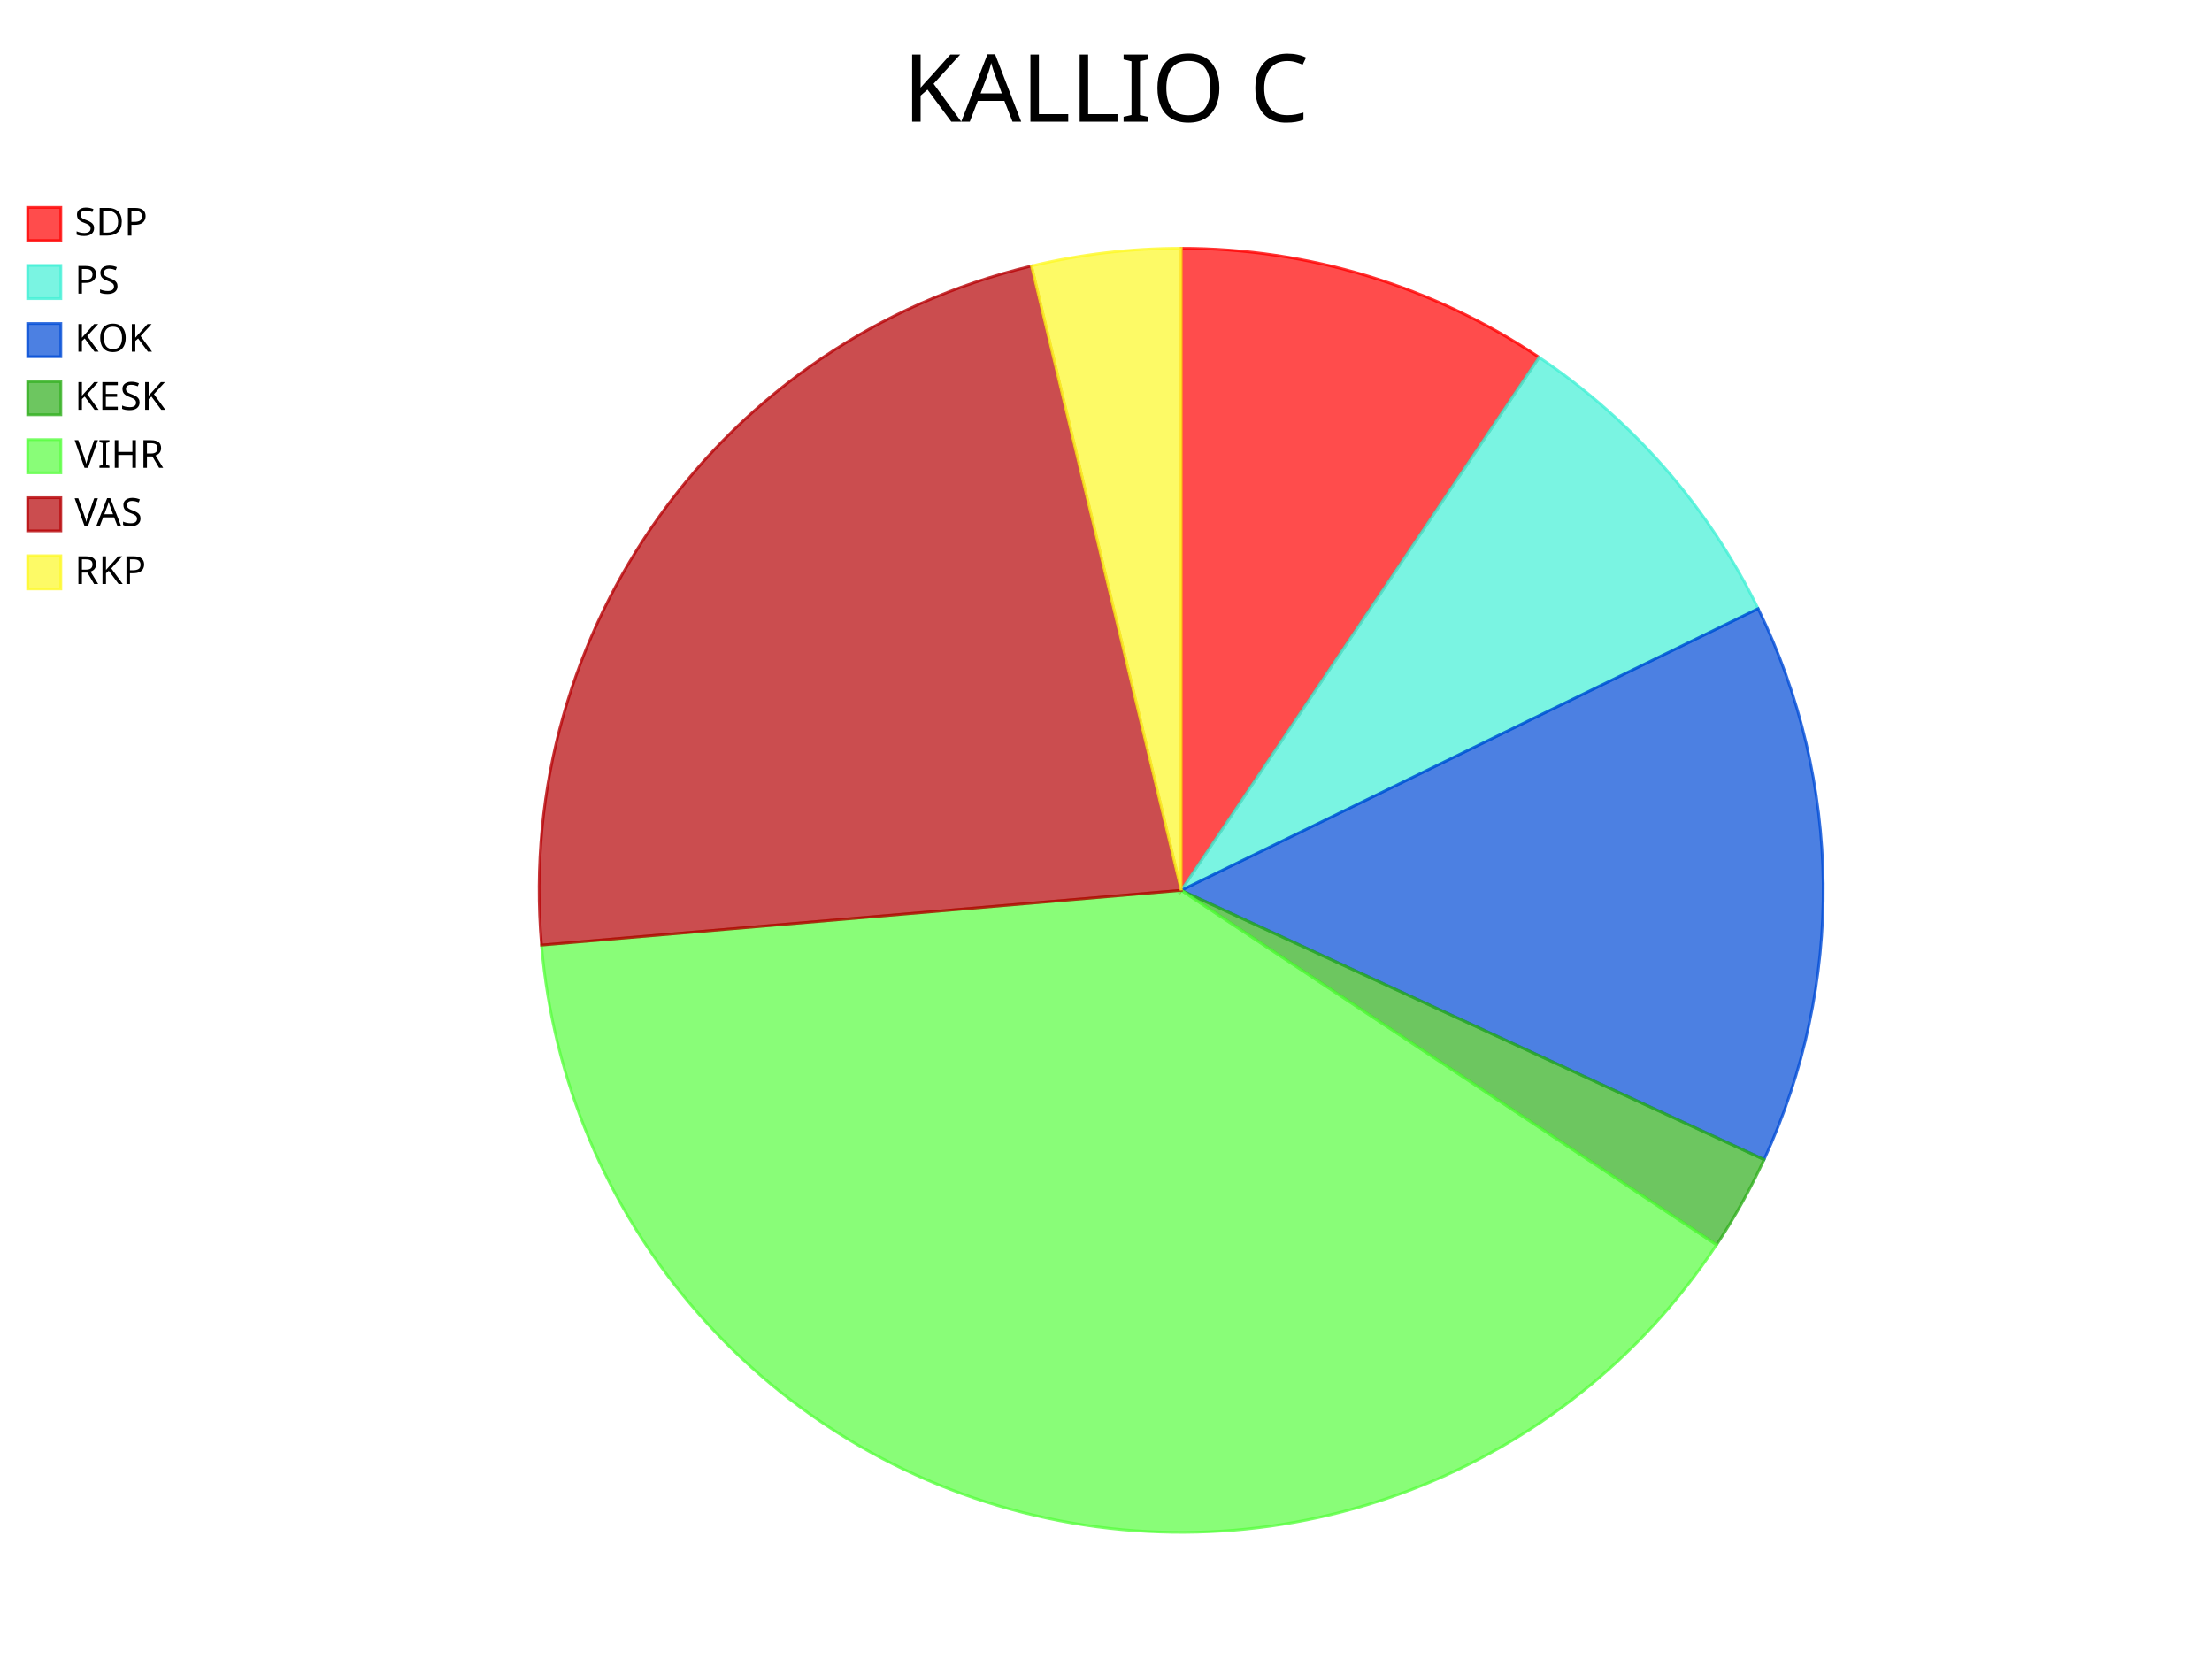
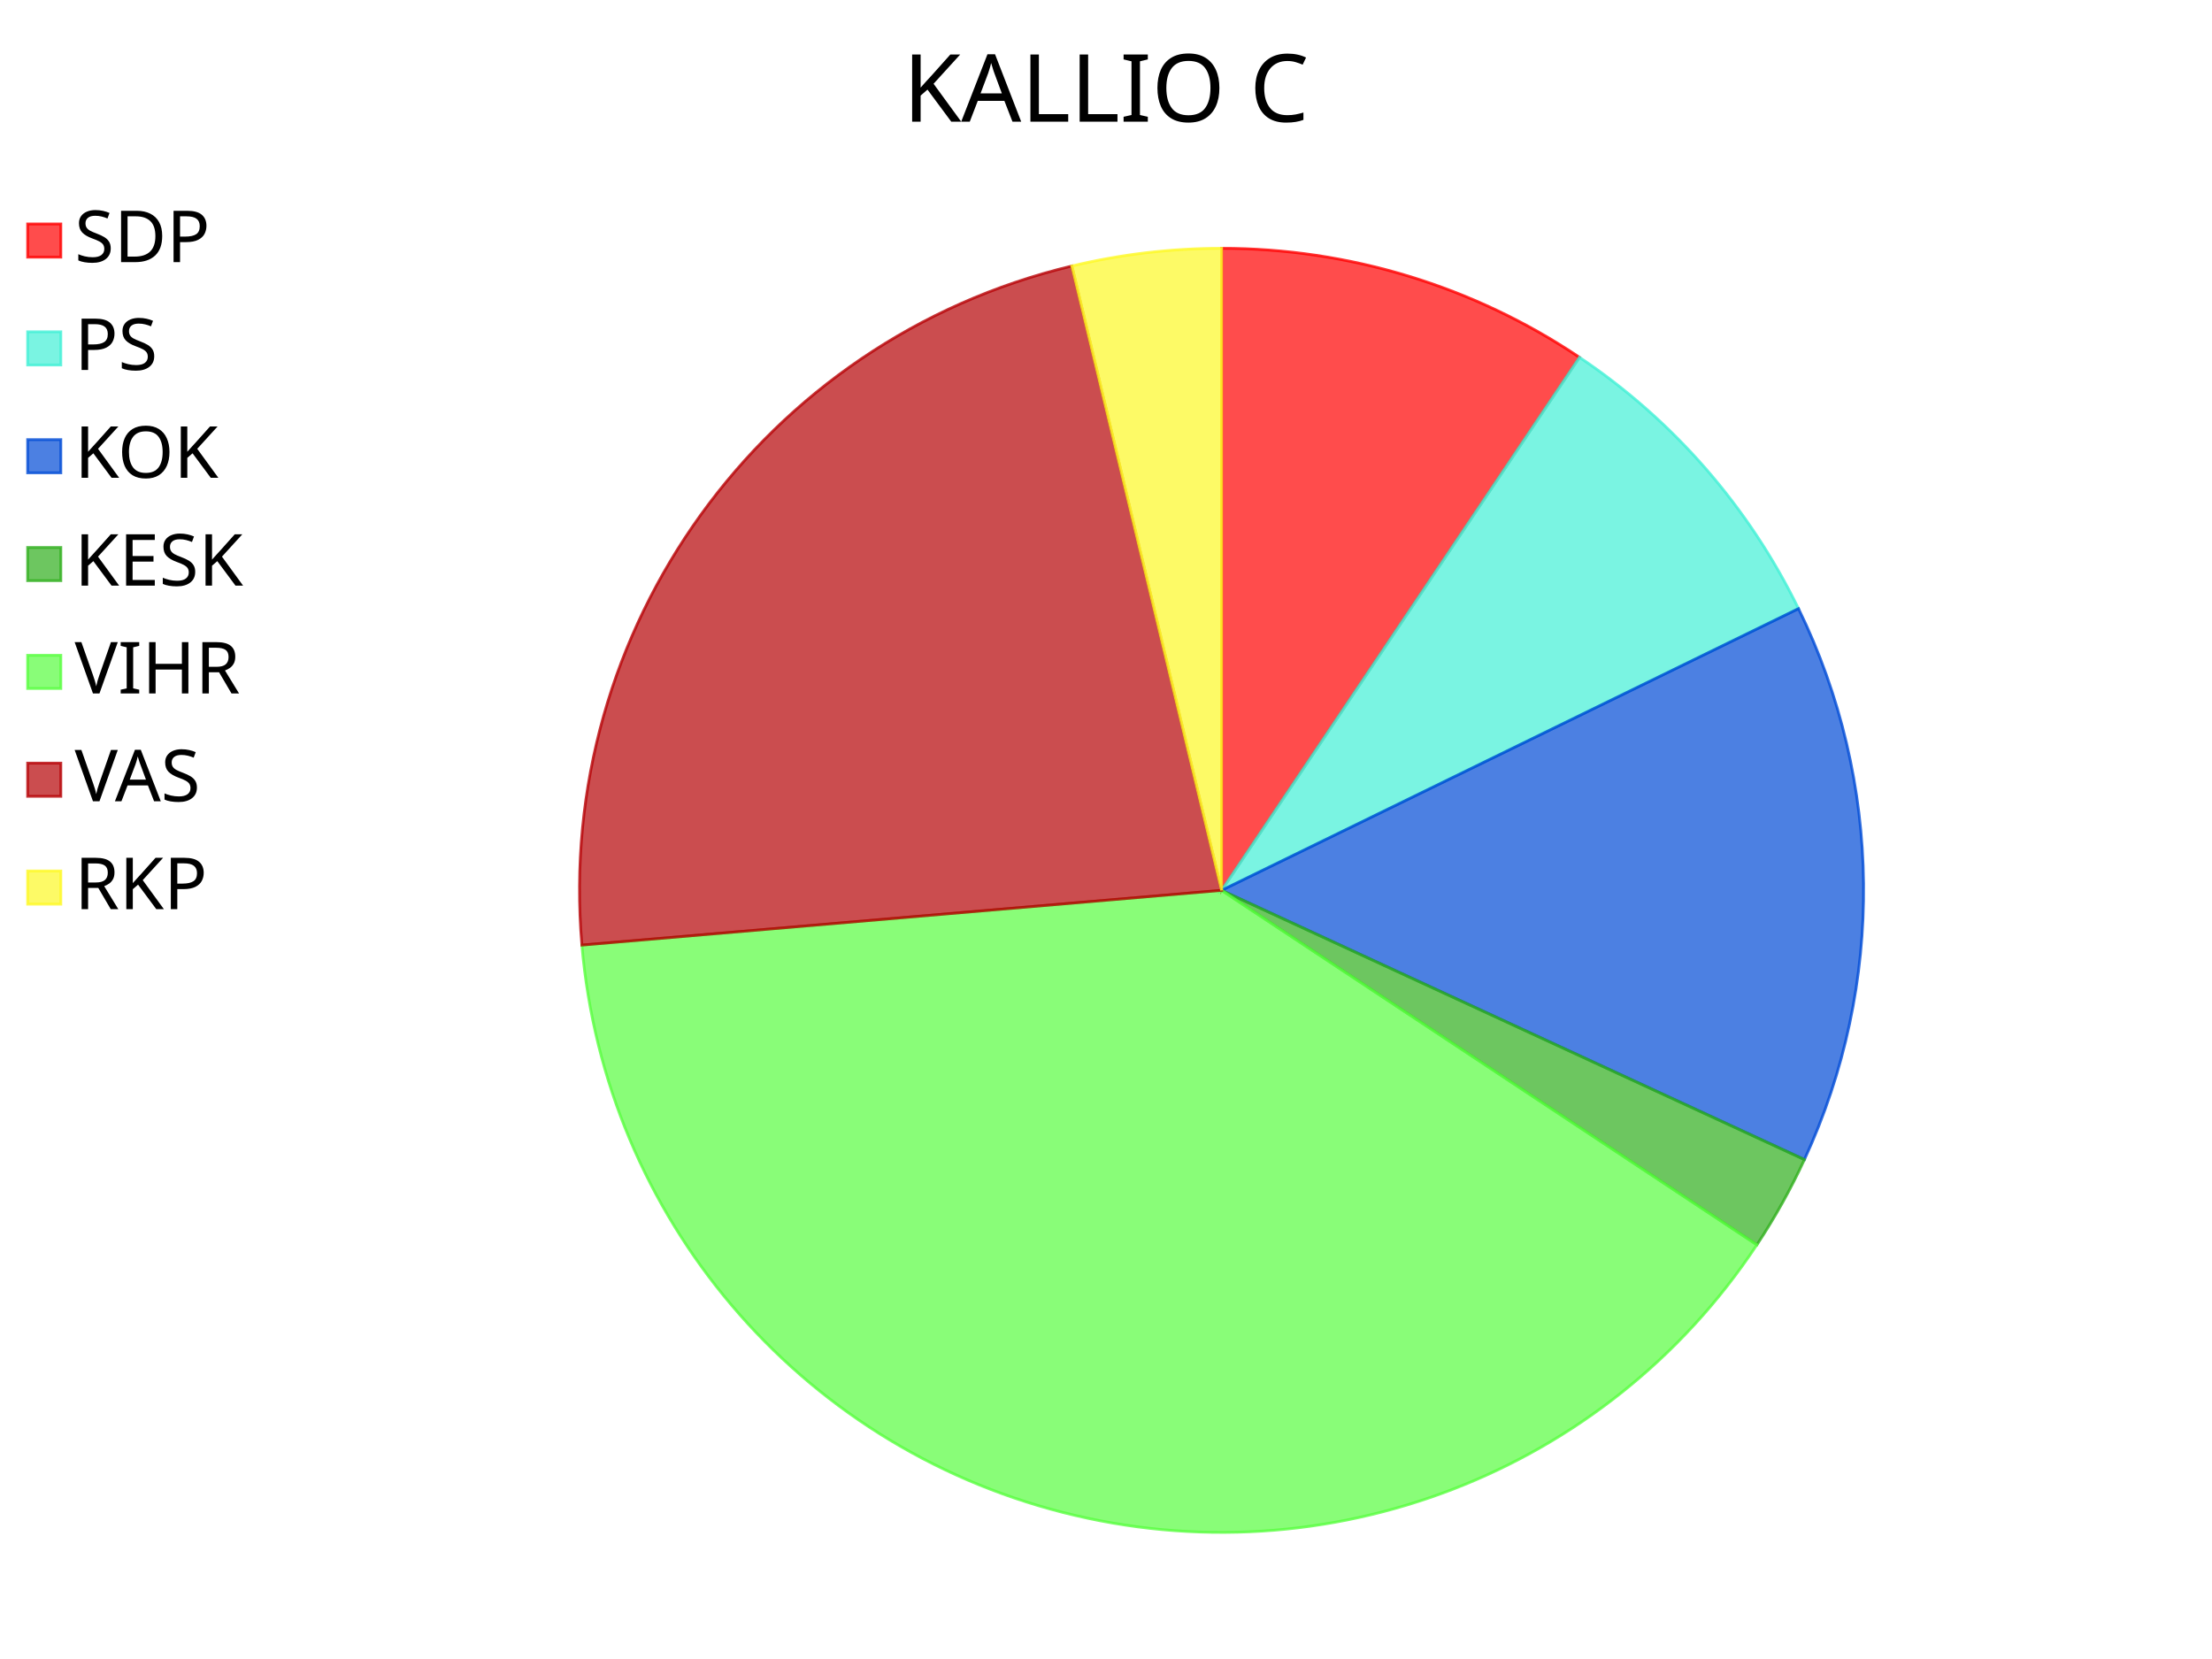
- <svg xmlns="http://www.w3.org/2000/svg" class="pygal-chart" id="chart-8d998084-e9bc-4e6c-a33c-5bd11874dd09" viewBox="0 0 800 600">
+ <svg xmlns="http://www.w3.org/2000/svg" class="pygal-chart" id="chart-036dffa5-0e0b-40bf-ab83-c227d38a24dc" viewBox="0 0 800 600">
  <defs>
-     <style type="text/css">#chart-8d998084-e9bc-4e6c-a33c-5bd11874dd09{-webkit-user-select:none;-webkit-font-smoothing:antialiased;font-family:Poppins}#chart-8d998084-e9bc-4e6c-a33c-5bd11874dd09 .title{font-family:Poppins;font-size:34px}#chart-8d998084-e9bc-4e6c-a33c-5bd11874dd09 .legends .legend text{font-family:Poppins;font-size:14px}#chart-8d998084-e9bc-4e6c-a33c-5bd11874dd09 .axis text{font-family:Poppins;font-size:10px}#chart-8d998084-e9bc-4e6c-a33c-5bd11874dd09 .axis text.major{font-family:Poppins;font-size:10px}#chart-8d998084-e9bc-4e6c-a33c-5bd11874dd09 .text-overlay text.value{font-family:Poppins;font-size:16px}#chart-8d998084-e9bc-4e6c-a33c-5bd11874dd09 .text-overlay text.label{font-family:Poppins;font-size:10px}#chart-8d998084-e9bc-4e6c-a33c-5bd11874dd09 .tooltip{font-family:Poppins;font-size:14px}#chart-8d998084-e9bc-4e6c-a33c-5bd11874dd09 text.no_data{font-family:Poppins;font-size:64px}
- #chart-8d998084-e9bc-4e6c-a33c-5bd11874dd09{background-color:#ffffff}#chart-8d998084-e9bc-4e6c-a33c-5bd11874dd09 path,#chart-8d998084-e9bc-4e6c-a33c-5bd11874dd09 line,#chart-8d998084-e9bc-4e6c-a33c-5bd11874dd09 rect,#chart-8d998084-e9bc-4e6c-a33c-5bd11874dd09 circle{-webkit-transition:300ms ease-in;-moz-transition:300ms ease-in;transition:300ms ease-in}#chart-8d998084-e9bc-4e6c-a33c-5bd11874dd09 .graph &gt; .background{fill:#ffffff}#chart-8d998084-e9bc-4e6c-a33c-5bd11874dd09 .plot &gt; .background{fill:#ffffff}#chart-8d998084-e9bc-4e6c-a33c-5bd11874dd09 .graph{fill:#000000}#chart-8d998084-e9bc-4e6c-a33c-5bd11874dd09 text.no_data{fill:#000000}#chart-8d998084-e9bc-4e6c-a33c-5bd11874dd09 .title{fill:#000000}#chart-8d998084-e9bc-4e6c-a33c-5bd11874dd09 .legends .legend text{fill:#000000}#chart-8d998084-e9bc-4e6c-a33c-5bd11874dd09 .legends .legend:hover text{fill:#000000}#chart-8d998084-e9bc-4e6c-a33c-5bd11874dd09 .axis .line{stroke:#000000}#chart-8d998084-e9bc-4e6c-a33c-5bd11874dd09 .axis .guide.line{stroke:#000000}#chart-8d998084-e9bc-4e6c-a33c-5bd11874dd09 .axis .major.line{stroke:#000000}#chart-8d998084-e9bc-4e6c-a33c-5bd11874dd09 .axis text.major{fill:#000000}#chart-8d998084-e9bc-4e6c-a33c-5bd11874dd09 .axis.y .guides:hover .guide.line,#chart-8d998084-e9bc-4e6c-a33c-5bd11874dd09 .line-graph .axis.x .guides:hover .guide.line,#chart-8d998084-e9bc-4e6c-a33c-5bd11874dd09 .stackedline-graph .axis.x .guides:hover .guide.line,#chart-8d998084-e9bc-4e6c-a33c-5bd11874dd09 .xy-graph .axis.x .guides:hover .guide.line{stroke:#000000}#chart-8d998084-e9bc-4e6c-a33c-5bd11874dd09 .axis .guides:hover text{fill:#000000}#chart-8d998084-e9bc-4e6c-a33c-5bd11874dd09 .reactive{fill-opacity:.7;stroke-opacity:.8}#chart-8d998084-e9bc-4e6c-a33c-5bd11874dd09 .ci{stroke:#000000}#chart-8d998084-e9bc-4e6c-a33c-5bd11874dd09 .reactive.active,#chart-8d998084-e9bc-4e6c-a33c-5bd11874dd09 .active .reactive{fill-opacity:.9;stroke-opacity:.9;stroke-width:4}#chart-8d998084-e9bc-4e6c-a33c-5bd11874dd09 .ci .reactive.active{stroke-width:1.5}#chart-8d998084-e9bc-4e6c-a33c-5bd11874dd09 .series text{fill:#000000}#chart-8d998084-e9bc-4e6c-a33c-5bd11874dd09 .tooltip rect{fill:#ffffff;stroke:#000000;-webkit-transition:opacity 300ms ease-in;-moz-transition:opacity 300ms ease-in;transition:opacity 300ms ease-in}#chart-8d998084-e9bc-4e6c-a33c-5bd11874dd09 .tooltip .label{fill:#000000}#chart-8d998084-e9bc-4e6c-a33c-5bd11874dd09 .tooltip .label{fill:#000000}#chart-8d998084-e9bc-4e6c-a33c-5bd11874dd09 .tooltip .legend{font-size:.8em;fill:#000000}#chart-8d998084-e9bc-4e6c-a33c-5bd11874dd09 .tooltip .x_label{font-size:.6em;fill:#000000}#chart-8d998084-e9bc-4e6c-a33c-5bd11874dd09 .tooltip .xlink{font-size:.5em;text-decoration:underline}#chart-8d998084-e9bc-4e6c-a33c-5bd11874dd09 .tooltip .value{font-size:1.5em}#chart-8d998084-e9bc-4e6c-a33c-5bd11874dd09 .bound{font-size:.5em}#chart-8d998084-e9bc-4e6c-a33c-5bd11874dd09 .max-value{font-size:.75em;fill:#000000}#chart-8d998084-e9bc-4e6c-a33c-5bd11874dd09 .map-element{fill:#ffffff;stroke:#000000 !important}#chart-8d998084-e9bc-4e6c-a33c-5bd11874dd09 .map-element .reactive{fill-opacity:inherit;stroke-opacity:inherit}#chart-8d998084-e9bc-4e6c-a33c-5bd11874dd09 .color-0,#chart-8d998084-e9bc-4e6c-a33c-5bd11874dd09 .color-0 a:visited{stroke:#ff0000;fill:#ff0000}#chart-8d998084-e9bc-4e6c-a33c-5bd11874dd09 .color-1,#chart-8d998084-e9bc-4e6c-a33c-5bd11874dd09 .color-1 a:visited{stroke:#42f0d6;fill:#42f0d6}#chart-8d998084-e9bc-4e6c-a33c-5bd11874dd09 .color-2,#chart-8d998084-e9bc-4e6c-a33c-5bd11874dd09 .color-2 a:visited{stroke:#004bd6;fill:#004bd6}#chart-8d998084-e9bc-4e6c-a33c-5bd11874dd09 .color-3,#chart-8d998084-e9bc-4e6c-a33c-5bd11874dd09 .color-3 a:visited{stroke:#30af1d;fill:#30af1d}#chart-8d998084-e9bc-4e6c-a33c-5bd11874dd09 .color-4,#chart-8d998084-e9bc-4e6c-a33c-5bd11874dd09 .color-4 a:visited{stroke:#58fd3f;fill:#58fd3f}#chart-8d998084-e9bc-4e6c-a33c-5bd11874dd09 .color-5,#chart-8d998084-e9bc-4e6c-a33c-5bd11874dd09 .color-5 a:visited{stroke:#b60205;fill:#b60205}#chart-8d998084-e9bc-4e6c-a33c-5bd11874dd09 .color-6,#chart-8d998084-e9bc-4e6c-a33c-5bd11874dd09 .color-6 a:visited{stroke:#fdf926;fill:#fdf926}#chart-8d998084-e9bc-4e6c-a33c-5bd11874dd09 .text-overlay .color-0 text{fill:black}#chart-8d998084-e9bc-4e6c-a33c-5bd11874dd09 .text-overlay .color-1 text{fill:black}#chart-8d998084-e9bc-4e6c-a33c-5bd11874dd09 .text-overlay .color-2 text{fill:black}#chart-8d998084-e9bc-4e6c-a33c-5bd11874dd09 .text-overlay .color-3 text{fill:black}#chart-8d998084-e9bc-4e6c-a33c-5bd11874dd09 .text-overlay .color-4 text{fill:black}#chart-8d998084-e9bc-4e6c-a33c-5bd11874dd09 .text-overlay .color-5 text{fill:black}#chart-8d998084-e9bc-4e6c-a33c-5bd11874dd09 .text-overlay .color-6 text{fill:black}
- #chart-8d998084-e9bc-4e6c-a33c-5bd11874dd09 text.no_data{text-anchor:middle}#chart-8d998084-e9bc-4e6c-a33c-5bd11874dd09 .guide.line{fill:none}#chart-8d998084-e9bc-4e6c-a33c-5bd11874dd09 .centered{text-anchor:middle}#chart-8d998084-e9bc-4e6c-a33c-5bd11874dd09 .title{text-anchor:middle}#chart-8d998084-e9bc-4e6c-a33c-5bd11874dd09 .legends .legend text{fill-opacity:1}#chart-8d998084-e9bc-4e6c-a33c-5bd11874dd09 .axis.x text{text-anchor:middle}#chart-8d998084-e9bc-4e6c-a33c-5bd11874dd09 .axis.x:not(.web) text[transform]{text-anchor:start}#chart-8d998084-e9bc-4e6c-a33c-5bd11874dd09 .axis.x:not(.web) text[transform].backwards{text-anchor:end}#chart-8d998084-e9bc-4e6c-a33c-5bd11874dd09 .axis.y text{text-anchor:end}#chart-8d998084-e9bc-4e6c-a33c-5bd11874dd09 .axis.y text[transform].backwards{text-anchor:start}#chart-8d998084-e9bc-4e6c-a33c-5bd11874dd09 .axis.y2 text{text-anchor:start}#chart-8d998084-e9bc-4e6c-a33c-5bd11874dd09 .axis.y2 text[transform].backwards{text-anchor:end}#chart-8d998084-e9bc-4e6c-a33c-5bd11874dd09 .axis .guide.line{stroke-dasharray:4,4}#chart-8d998084-e9bc-4e6c-a33c-5bd11874dd09 .axis .major.guide.line{stroke-dasharray:6,6}#chart-8d998084-e9bc-4e6c-a33c-5bd11874dd09 .horizontal .axis.y .guide.line,#chart-8d998084-e9bc-4e6c-a33c-5bd11874dd09 .horizontal .axis.y2 .guide.line,#chart-8d998084-e9bc-4e6c-a33c-5bd11874dd09 .vertical .axis.x .guide.line{opacity:0}#chart-8d998084-e9bc-4e6c-a33c-5bd11874dd09 .horizontal .axis.always_show .guide.line,#chart-8d998084-e9bc-4e6c-a33c-5bd11874dd09 .vertical .axis.always_show .guide.line{opacity:1 !important}#chart-8d998084-e9bc-4e6c-a33c-5bd11874dd09 .axis.y .guides:hover .guide.line,#chart-8d998084-e9bc-4e6c-a33c-5bd11874dd09 .axis.y2 .guides:hover .guide.line,#chart-8d998084-e9bc-4e6c-a33c-5bd11874dd09 .axis.x .guides:hover .guide.line{opacity:1}#chart-8d998084-e9bc-4e6c-a33c-5bd11874dd09 .axis .guides:hover text{opacity:1}#chart-8d998084-e9bc-4e6c-a33c-5bd11874dd09 .nofill{fill:none}#chart-8d998084-e9bc-4e6c-a33c-5bd11874dd09 .subtle-fill{fill-opacity:.2}#chart-8d998084-e9bc-4e6c-a33c-5bd11874dd09 .dot{stroke-width:1px;fill-opacity:1}#chart-8d998084-e9bc-4e6c-a33c-5bd11874dd09 .dot.active{stroke-width:5px}#chart-8d998084-e9bc-4e6c-a33c-5bd11874dd09 .dot.negative{fill:transparent}#chart-8d998084-e9bc-4e6c-a33c-5bd11874dd09 text,#chart-8d998084-e9bc-4e6c-a33c-5bd11874dd09 tspan{stroke:none !important}#chart-8d998084-e9bc-4e6c-a33c-5bd11874dd09 .series text.active{opacity:1}#chart-8d998084-e9bc-4e6c-a33c-5bd11874dd09 .tooltip rect{fill-opacity:.95;stroke-width:.5}#chart-8d998084-e9bc-4e6c-a33c-5bd11874dd09 .tooltip text{fill-opacity:1}#chart-8d998084-e9bc-4e6c-a33c-5bd11874dd09 .showable{visibility:hidden}#chart-8d998084-e9bc-4e6c-a33c-5bd11874dd09 .showable.shown{visibility:visible}#chart-8d998084-e9bc-4e6c-a33c-5bd11874dd09 .gauge-background{fill:rgba(229,229,229,1);stroke:none}#chart-8d998084-e9bc-4e6c-a33c-5bd11874dd09 .bg-lines{stroke:#ffffff;stroke-width:2px}</style>
+     <style type="text/css">#chart-036dffa5-0e0b-40bf-ab83-c227d38a24dc{-webkit-user-select:none;-webkit-font-smoothing:antialiased;font-family:Poppins}#chart-036dffa5-0e0b-40bf-ab83-c227d38a24dc .title{font-family:Poppins;font-size:34px}#chart-036dffa5-0e0b-40bf-ab83-c227d38a24dc .legends .legend text{font-family:Poppins;font-size:26px}#chart-036dffa5-0e0b-40bf-ab83-c227d38a24dc .axis text{font-family:Poppins;font-size:26px}#chart-036dffa5-0e0b-40bf-ab83-c227d38a24dc .axis text.major{font-family:Poppins;font-size:10px}#chart-036dffa5-0e0b-40bf-ab83-c227d38a24dc .text-overlay text.value{font-family:Poppins;font-size:26px}#chart-036dffa5-0e0b-40bf-ab83-c227d38a24dc .text-overlay text.label{font-family:Poppins;font-size:26px}#chart-036dffa5-0e0b-40bf-ab83-c227d38a24dc .tooltip{font-family:Poppins;font-size:14px}#chart-036dffa5-0e0b-40bf-ab83-c227d38a24dc text.no_data{font-family:Poppins;font-size:64px}
+ #chart-036dffa5-0e0b-40bf-ab83-c227d38a24dc{background-color:#ffffff}#chart-036dffa5-0e0b-40bf-ab83-c227d38a24dc path,#chart-036dffa5-0e0b-40bf-ab83-c227d38a24dc line,#chart-036dffa5-0e0b-40bf-ab83-c227d38a24dc rect,#chart-036dffa5-0e0b-40bf-ab83-c227d38a24dc circle{-webkit-transition:300ms ease-in;-moz-transition:300ms ease-in;transition:300ms ease-in}#chart-036dffa5-0e0b-40bf-ab83-c227d38a24dc .graph &gt; .background{fill:#ffffff}#chart-036dffa5-0e0b-40bf-ab83-c227d38a24dc .plot &gt; .background{fill:#ffffff}#chart-036dffa5-0e0b-40bf-ab83-c227d38a24dc .graph{fill:#000000}#chart-036dffa5-0e0b-40bf-ab83-c227d38a24dc text.no_data{fill:#000000}#chart-036dffa5-0e0b-40bf-ab83-c227d38a24dc .title{fill:#000000}#chart-036dffa5-0e0b-40bf-ab83-c227d38a24dc .legends .legend text{fill:#000000}#chart-036dffa5-0e0b-40bf-ab83-c227d38a24dc .legends .legend:hover text{fill:#000000}#chart-036dffa5-0e0b-40bf-ab83-c227d38a24dc .axis .line{stroke:#000000}#chart-036dffa5-0e0b-40bf-ab83-c227d38a24dc .axis .guide.line{stroke:#000000}#chart-036dffa5-0e0b-40bf-ab83-c227d38a24dc .axis .major.line{stroke:#000000}#chart-036dffa5-0e0b-40bf-ab83-c227d38a24dc .axis text.major{fill:#000000}#chart-036dffa5-0e0b-40bf-ab83-c227d38a24dc .axis.y .guides:hover .guide.line,#chart-036dffa5-0e0b-40bf-ab83-c227d38a24dc .line-graph .axis.x .guides:hover .guide.line,#chart-036dffa5-0e0b-40bf-ab83-c227d38a24dc .stackedline-graph .axis.x .guides:hover .guide.line,#chart-036dffa5-0e0b-40bf-ab83-c227d38a24dc .xy-graph .axis.x .guides:hover .guide.line{stroke:#000000}#chart-036dffa5-0e0b-40bf-ab83-c227d38a24dc .axis .guides:hover text{fill:#000000}#chart-036dffa5-0e0b-40bf-ab83-c227d38a24dc .reactive{fill-opacity:.7;stroke-opacity:.8}#chart-036dffa5-0e0b-40bf-ab83-c227d38a24dc .ci{stroke:#000000}#chart-036dffa5-0e0b-40bf-ab83-c227d38a24dc .reactive.active,#chart-036dffa5-0e0b-40bf-ab83-c227d38a24dc .active .reactive{fill-opacity:.9;stroke-opacity:.9;stroke-width:4}#chart-036dffa5-0e0b-40bf-ab83-c227d38a24dc .ci .reactive.active{stroke-width:1.5}#chart-036dffa5-0e0b-40bf-ab83-c227d38a24dc .series text{fill:#000000}#chart-036dffa5-0e0b-40bf-ab83-c227d38a24dc .tooltip rect{fill:#ffffff;stroke:#000000;-webkit-transition:opacity 300ms ease-in;-moz-transition:opacity 300ms ease-in;transition:opacity 300ms ease-in}#chart-036dffa5-0e0b-40bf-ab83-c227d38a24dc .tooltip .label{fill:#000000}#chart-036dffa5-0e0b-40bf-ab83-c227d38a24dc .tooltip .label{fill:#000000}#chart-036dffa5-0e0b-40bf-ab83-c227d38a24dc .tooltip .legend{font-size:.8em;fill:#000000}#chart-036dffa5-0e0b-40bf-ab83-c227d38a24dc .tooltip .x_label{font-size:.6em;fill:#000000}#chart-036dffa5-0e0b-40bf-ab83-c227d38a24dc .tooltip .xlink{font-size:.5em;text-decoration:underline}#chart-036dffa5-0e0b-40bf-ab83-c227d38a24dc .tooltip .value{font-size:1.5em}#chart-036dffa5-0e0b-40bf-ab83-c227d38a24dc .bound{font-size:.5em}#chart-036dffa5-0e0b-40bf-ab83-c227d38a24dc .max-value{font-size:.75em;fill:#000000}#chart-036dffa5-0e0b-40bf-ab83-c227d38a24dc .map-element{fill:#ffffff;stroke:#000000 !important}#chart-036dffa5-0e0b-40bf-ab83-c227d38a24dc .map-element .reactive{fill-opacity:inherit;stroke-opacity:inherit}#chart-036dffa5-0e0b-40bf-ab83-c227d38a24dc .color-0,#chart-036dffa5-0e0b-40bf-ab83-c227d38a24dc .color-0 a:visited{stroke:#ff0000;fill:#ff0000}#chart-036dffa5-0e0b-40bf-ab83-c227d38a24dc .color-1,#chart-036dffa5-0e0b-40bf-ab83-c227d38a24dc .color-1 a:visited{stroke:#42f0d6;fill:#42f0d6}#chart-036dffa5-0e0b-40bf-ab83-c227d38a24dc .color-2,#chart-036dffa5-0e0b-40bf-ab83-c227d38a24dc .color-2 a:visited{stroke:#004bd6;fill:#004bd6}#chart-036dffa5-0e0b-40bf-ab83-c227d38a24dc .color-3,#chart-036dffa5-0e0b-40bf-ab83-c227d38a24dc .color-3 a:visited{stroke:#30af1d;fill:#30af1d}#chart-036dffa5-0e0b-40bf-ab83-c227d38a24dc .color-4,#chart-036dffa5-0e0b-40bf-ab83-c227d38a24dc .color-4 a:visited{stroke:#58fd3f;fill:#58fd3f}#chart-036dffa5-0e0b-40bf-ab83-c227d38a24dc .color-5,#chart-036dffa5-0e0b-40bf-ab83-c227d38a24dc .color-5 a:visited{stroke:#b60205;fill:#b60205}#chart-036dffa5-0e0b-40bf-ab83-c227d38a24dc .color-6,#chart-036dffa5-0e0b-40bf-ab83-c227d38a24dc .color-6 a:visited{stroke:#fdf926;fill:#fdf926}#chart-036dffa5-0e0b-40bf-ab83-c227d38a24dc .text-overlay .color-0 text{fill:black}#chart-036dffa5-0e0b-40bf-ab83-c227d38a24dc .text-overlay .color-1 text{fill:black}#chart-036dffa5-0e0b-40bf-ab83-c227d38a24dc .text-overlay .color-2 text{fill:black}#chart-036dffa5-0e0b-40bf-ab83-c227d38a24dc .text-overlay .color-3 text{fill:black}#chart-036dffa5-0e0b-40bf-ab83-c227d38a24dc .text-overlay .color-4 text{fill:black}#chart-036dffa5-0e0b-40bf-ab83-c227d38a24dc .text-overlay .color-5 text{fill:black}#chart-036dffa5-0e0b-40bf-ab83-c227d38a24dc .text-overlay .color-6 text{fill:black}
+ #chart-036dffa5-0e0b-40bf-ab83-c227d38a24dc text.no_data{text-anchor:middle}#chart-036dffa5-0e0b-40bf-ab83-c227d38a24dc .guide.line{fill:none}#chart-036dffa5-0e0b-40bf-ab83-c227d38a24dc .centered{text-anchor:middle}#chart-036dffa5-0e0b-40bf-ab83-c227d38a24dc .title{text-anchor:middle}#chart-036dffa5-0e0b-40bf-ab83-c227d38a24dc .legends .legend text{fill-opacity:1}#chart-036dffa5-0e0b-40bf-ab83-c227d38a24dc .axis.x text{text-anchor:middle}#chart-036dffa5-0e0b-40bf-ab83-c227d38a24dc .axis.x:not(.web) text[transform]{text-anchor:start}#chart-036dffa5-0e0b-40bf-ab83-c227d38a24dc .axis.x:not(.web) text[transform].backwards{text-anchor:end}#chart-036dffa5-0e0b-40bf-ab83-c227d38a24dc .axis.y text{text-anchor:end}#chart-036dffa5-0e0b-40bf-ab83-c227d38a24dc .axis.y text[transform].backwards{text-anchor:start}#chart-036dffa5-0e0b-40bf-ab83-c227d38a24dc .axis.y2 text{text-anchor:start}#chart-036dffa5-0e0b-40bf-ab83-c227d38a24dc .axis.y2 text[transform].backwards{text-anchor:end}#chart-036dffa5-0e0b-40bf-ab83-c227d38a24dc .axis .guide.line{stroke-dasharray:4,4}#chart-036dffa5-0e0b-40bf-ab83-c227d38a24dc .axis .major.guide.line{stroke-dasharray:6,6}#chart-036dffa5-0e0b-40bf-ab83-c227d38a24dc .horizontal .axis.y .guide.line,#chart-036dffa5-0e0b-40bf-ab83-c227d38a24dc .horizontal .axis.y2 .guide.line,#chart-036dffa5-0e0b-40bf-ab83-c227d38a24dc .vertical .axis.x .guide.line{opacity:0}#chart-036dffa5-0e0b-40bf-ab83-c227d38a24dc .horizontal .axis.always_show .guide.line,#chart-036dffa5-0e0b-40bf-ab83-c227d38a24dc .vertical .axis.always_show .guide.line{opacity:1 !important}#chart-036dffa5-0e0b-40bf-ab83-c227d38a24dc .axis.y .guides:hover .guide.line,#chart-036dffa5-0e0b-40bf-ab83-c227d38a24dc .axis.y2 .guides:hover .guide.line,#chart-036dffa5-0e0b-40bf-ab83-c227d38a24dc .axis.x .guides:hover .guide.line{opacity:1}#chart-036dffa5-0e0b-40bf-ab83-c227d38a24dc .axis .guides:hover text{opacity:1}#chart-036dffa5-0e0b-40bf-ab83-c227d38a24dc .nofill{fill:none}#chart-036dffa5-0e0b-40bf-ab83-c227d38a24dc .subtle-fill{fill-opacity:.2}#chart-036dffa5-0e0b-40bf-ab83-c227d38a24dc .dot{stroke-width:1px;fill-opacity:1}#chart-036dffa5-0e0b-40bf-ab83-c227d38a24dc .dot.active{stroke-width:5px}#chart-036dffa5-0e0b-40bf-ab83-c227d38a24dc .dot.negative{fill:transparent}#chart-036dffa5-0e0b-40bf-ab83-c227d38a24dc text,#chart-036dffa5-0e0b-40bf-ab83-c227d38a24dc tspan{stroke:none !important}#chart-036dffa5-0e0b-40bf-ab83-c227d38a24dc .series text.active{opacity:1}#chart-036dffa5-0e0b-40bf-ab83-c227d38a24dc .tooltip rect{fill-opacity:.95;stroke-width:.5}#chart-036dffa5-0e0b-40bf-ab83-c227d38a24dc .tooltip text{fill-opacity:1}#chart-036dffa5-0e0b-40bf-ab83-c227d38a24dc .showable{visibility:hidden}#chart-036dffa5-0e0b-40bf-ab83-c227d38a24dc .showable.shown{visibility:visible}#chart-036dffa5-0e0b-40bf-ab83-c227d38a24dc .gauge-background{fill:rgba(229,229,229,1);stroke:none}#chart-036dffa5-0e0b-40bf-ab83-c227d38a24dc .bg-lines{stroke:#ffffff;stroke-width:2px}</style>
  </defs>
  <g class="graph pie-graph vertical">
    <rect class="background" height="600" width="800" x="0" y="0" />
-     <g class="plot" transform="translate(75, 64)">
-       <rect class="background" height="516" width="704.4" x="0" y="0" />
+     <g class="plot" transform="translate(104, 64)">
+       <rect class="background" height="516" width="675.6" x="0" y="0" />
      <g class="series serie-0 color-0">
        <g class="slices">
          <g class="slice">
-             <path class="slice reactive tooltip-trigger" d="M352.2 25.8 A232.2 232.2 0 0 1 481.636 65.223 L352.2 258 A0 0 0 0 0 352.2 258 z" />
+             <path class="slice reactive tooltip-trigger" d="M337.8 25.8 A232.2 232.2 0 0 1 467.236 65.223 L337.8 258 A0 0 0 0 0 337.8 258 z" />
          </g>
        </g>
      </g>
      <g class="series serie-1 color-1">
        <g class="slices">
          <g class="slice">
-             <path class="slice reactive tooltip-trigger" d="M481.636 65.223 A232.2 232.2 0 0 1 560.855 156.117 L352.2 258 A0 0 0 0 0 352.2 258 z" />
+             <path class="slice reactive tooltip-trigger" d="M467.236 65.223 A232.2 232.2 0 0 1 546.455 156.117 L337.8 258 A0 0 0 0 0 337.8 258 z" />
          </g>
        </g>
      </g>
      <g class="series serie-2 color-2">
        <g class="slices">
          <g class="slice">
-             <path class="slice reactive tooltip-trigger" d="M560.855 156.117 A232.2 232.2 0 0 1 562.999 355.368 L352.2 258 A0 0 0 0 0 352.2 258 z" />
+             <path class="slice reactive tooltip-trigger" d="M546.455 156.117 A232.2 232.2 0 0 1 548.599 355.368 L337.8 258 A0 0 0 0 0 337.8 258 z" />
          </g>
        </g>
      </g>
      <g class="series serie-3 color-3">
        <g class="slices">
          <g class="slice">
-             <path class="slice reactive tooltip-trigger" d="M562.999 355.368 A232.2 232.2 0 0 1 545.809 386.188 L352.2 258 A0 0 0 0 0 352.2 258 z" />
+             <path class="slice reactive tooltip-trigger" d="M548.599 355.368 A232.2 232.2 0 0 1 531.409 386.188 L337.8 258 A0 0 0 0 0 337.8 258 z" />
          </g>
        </g>
      </g>
      <g class="series serie-4 color-4">
        <g class="slices">
          <g class="slice">
-             <path class="slice reactive tooltip-trigger" d="M545.809 386.188 A232.2 232.2 0 0 1 120.846 277.804 L352.2 258 A0 0 0 0 0 352.2 258 z" />
+             <path class="slice reactive tooltip-trigger" d="M531.409 386.188 A232.2 232.2 0 0 1 106.446 277.804 L337.8 258 A0 0 0 0 0 337.8 258 z" />
          </g>
        </g>
      </g>
      <g class="series serie-5 color-5">
        <g class="slices">
          <g class="slice">
-             <path class="slice reactive tooltip-trigger" d="M120.846 277.804 A232.2 232.2 0 0 1 298.051 32.202 L352.2 258 A0 0 0 0 0 352.2 258 z" />
+             <path class="slice reactive tooltip-trigger" d="M106.446 277.804 A232.2 232.2 0 0 1 283.651 32.202 L337.8 258 A0 0 0 0 0 337.8 258 z" />
          </g>
        </g>
      </g>
      <g class="series serie-6 color-6">
        <g class="slices">
          <g class="slice">
-             <path class="slice reactive tooltip-trigger" d="M298.051 32.202 A232.2 232.2 0 0 1 352.2 25.8 L352.2 258 A0 0 0 0 0 352.2 258 z" />
+             <path class="slice reactive tooltip-trigger" d="M283.651 32.202 A232.2 232.2 0 0 1 337.8 25.8 L337.8 258 A0 0 0 0 0 337.8 258 z" />
          </g>
        </g>
      </g>
    </g>
    <g class="titles">
      <text class="title plot_title" x="400.0" y="44">KALLIO C</text>
    </g>
-     <g class="plot overlay" transform="translate(75, 64)">
+     <g class="plot overlay" transform="translate(104, 64)">
      <g class="series serie-0 color-0" />
      <g class="series serie-1 color-1" />
      <g class="series serie-2 color-2" />
      <g class="series serie-3 color-3" />
      <g class="series serie-4 color-4" />
      <g class="series serie-5 color-5" />
      <g class="series serie-6 color-6" />
    </g>
-     <g class="plot text-overlay" transform="translate(75, 64)">
+     <g class="plot text-overlay" transform="translate(104, 64)">
      <g class="series serie-0 color-0" />
      <g class="series serie-1 color-1" />
      <g class="series serie-2 color-2" />
      <g class="series serie-3 color-3" />
      <g class="series serie-4 color-4" />
      <g class="series serie-5 color-5" />
      <g class="series serie-6 color-6" />
    </g>
-     <g class="plot tooltip-overlay" transform="translate(75, 64)">
+     <g class="plot tooltip-overlay" transform="translate(104, 64)">
      <g class="tooltip" style="opacity: 0" transform="translate(0 0)">
        <rect class="tooltip-box" height="0" rx="0" ry="0" width="0" />
        <g class="text" />
      </g>
    </g>
    <g class="legends" transform="translate(10, 74)">
      <g class="legend reactive activate-serie" id="activate-serie-0">
-         <rect class="color-0 reactive" height="12" width="12" x="0.0" y="1.0" />
-         <text x="17.0" y="11.2">SDP</text>
+         <rect class="color-0 reactive" height="12" width="12" x="0.0" y="7.0" />
+         <text x="17.0" y="20.8">SDP</text>
      </g>
      <g class="legend reactive activate-serie" id="activate-serie-1">
-         <rect class="color-1 reactive" height="12" width="12" x="0.0" y="22.0" />
-         <text x="17.0" y="32.2">PS</text>
+         <rect class="color-1 reactive" height="12" width="12" x="0.0" y="46.0" />
+         <text x="17.0" y="59.8">PS</text>
      </g>
      <g class="legend reactive activate-serie" id="activate-serie-2">
-         <rect class="color-2 reactive" height="12" width="12" x="0.0" y="43.0" />
-         <text x="17.0" y="53.2">KOK</text>
+         <rect class="color-2 reactive" height="12" width="12" x="0.0" y="85.0" />
+         <text x="17.0" y="98.8">KOK</text>
      </g>
      <g class="legend reactive activate-serie" id="activate-serie-3">
-         <rect class="color-3 reactive" height="12" width="12" x="0.0" y="64.0" />
-         <text x="17.0" y="74.2">KESK</text>
+         <rect class="color-3 reactive" height="12" width="12" x="0.0" y="124.0" />
+         <text x="17.0" y="137.8">KESK</text>
      </g>
      <g class="legend reactive activate-serie" id="activate-serie-4">
-         <rect class="color-4 reactive" height="12" width="12" x="0.0" y="85.0" />
-         <text x="17.0" y="95.2">VIHR</text>
+         <rect class="color-4 reactive" height="12" width="12" x="0.0" y="163.0" />
+         <text x="17.0" y="176.8">VIHR</text>
      </g>
      <g class="legend reactive activate-serie" id="activate-serie-5">
-         <rect class="color-5 reactive" height="12" width="12" x="0.0" y="106.0" />
-         <text x="17.0" y="116.2">VAS</text>
+         <rect class="color-5 reactive" height="12" width="12" x="0.0" y="202.0" />
+         <text x="17.0" y="215.8">VAS</text>
      </g>
      <g class="legend reactive activate-serie" id="activate-serie-6">
-         <rect class="color-6 reactive" height="12" width="12" x="0.0" y="127.0" />
-         <text x="17.0" y="137.2">RKP</text>
+         <rect class="color-6 reactive" height="12" width="12" x="0.0" y="241.0" />
+         <text x="17.0" y="254.8">RKP</text>
      </g>
    </g>
    <g class="legends" transform="translate(790, 74)" />
  </g>
</svg>
